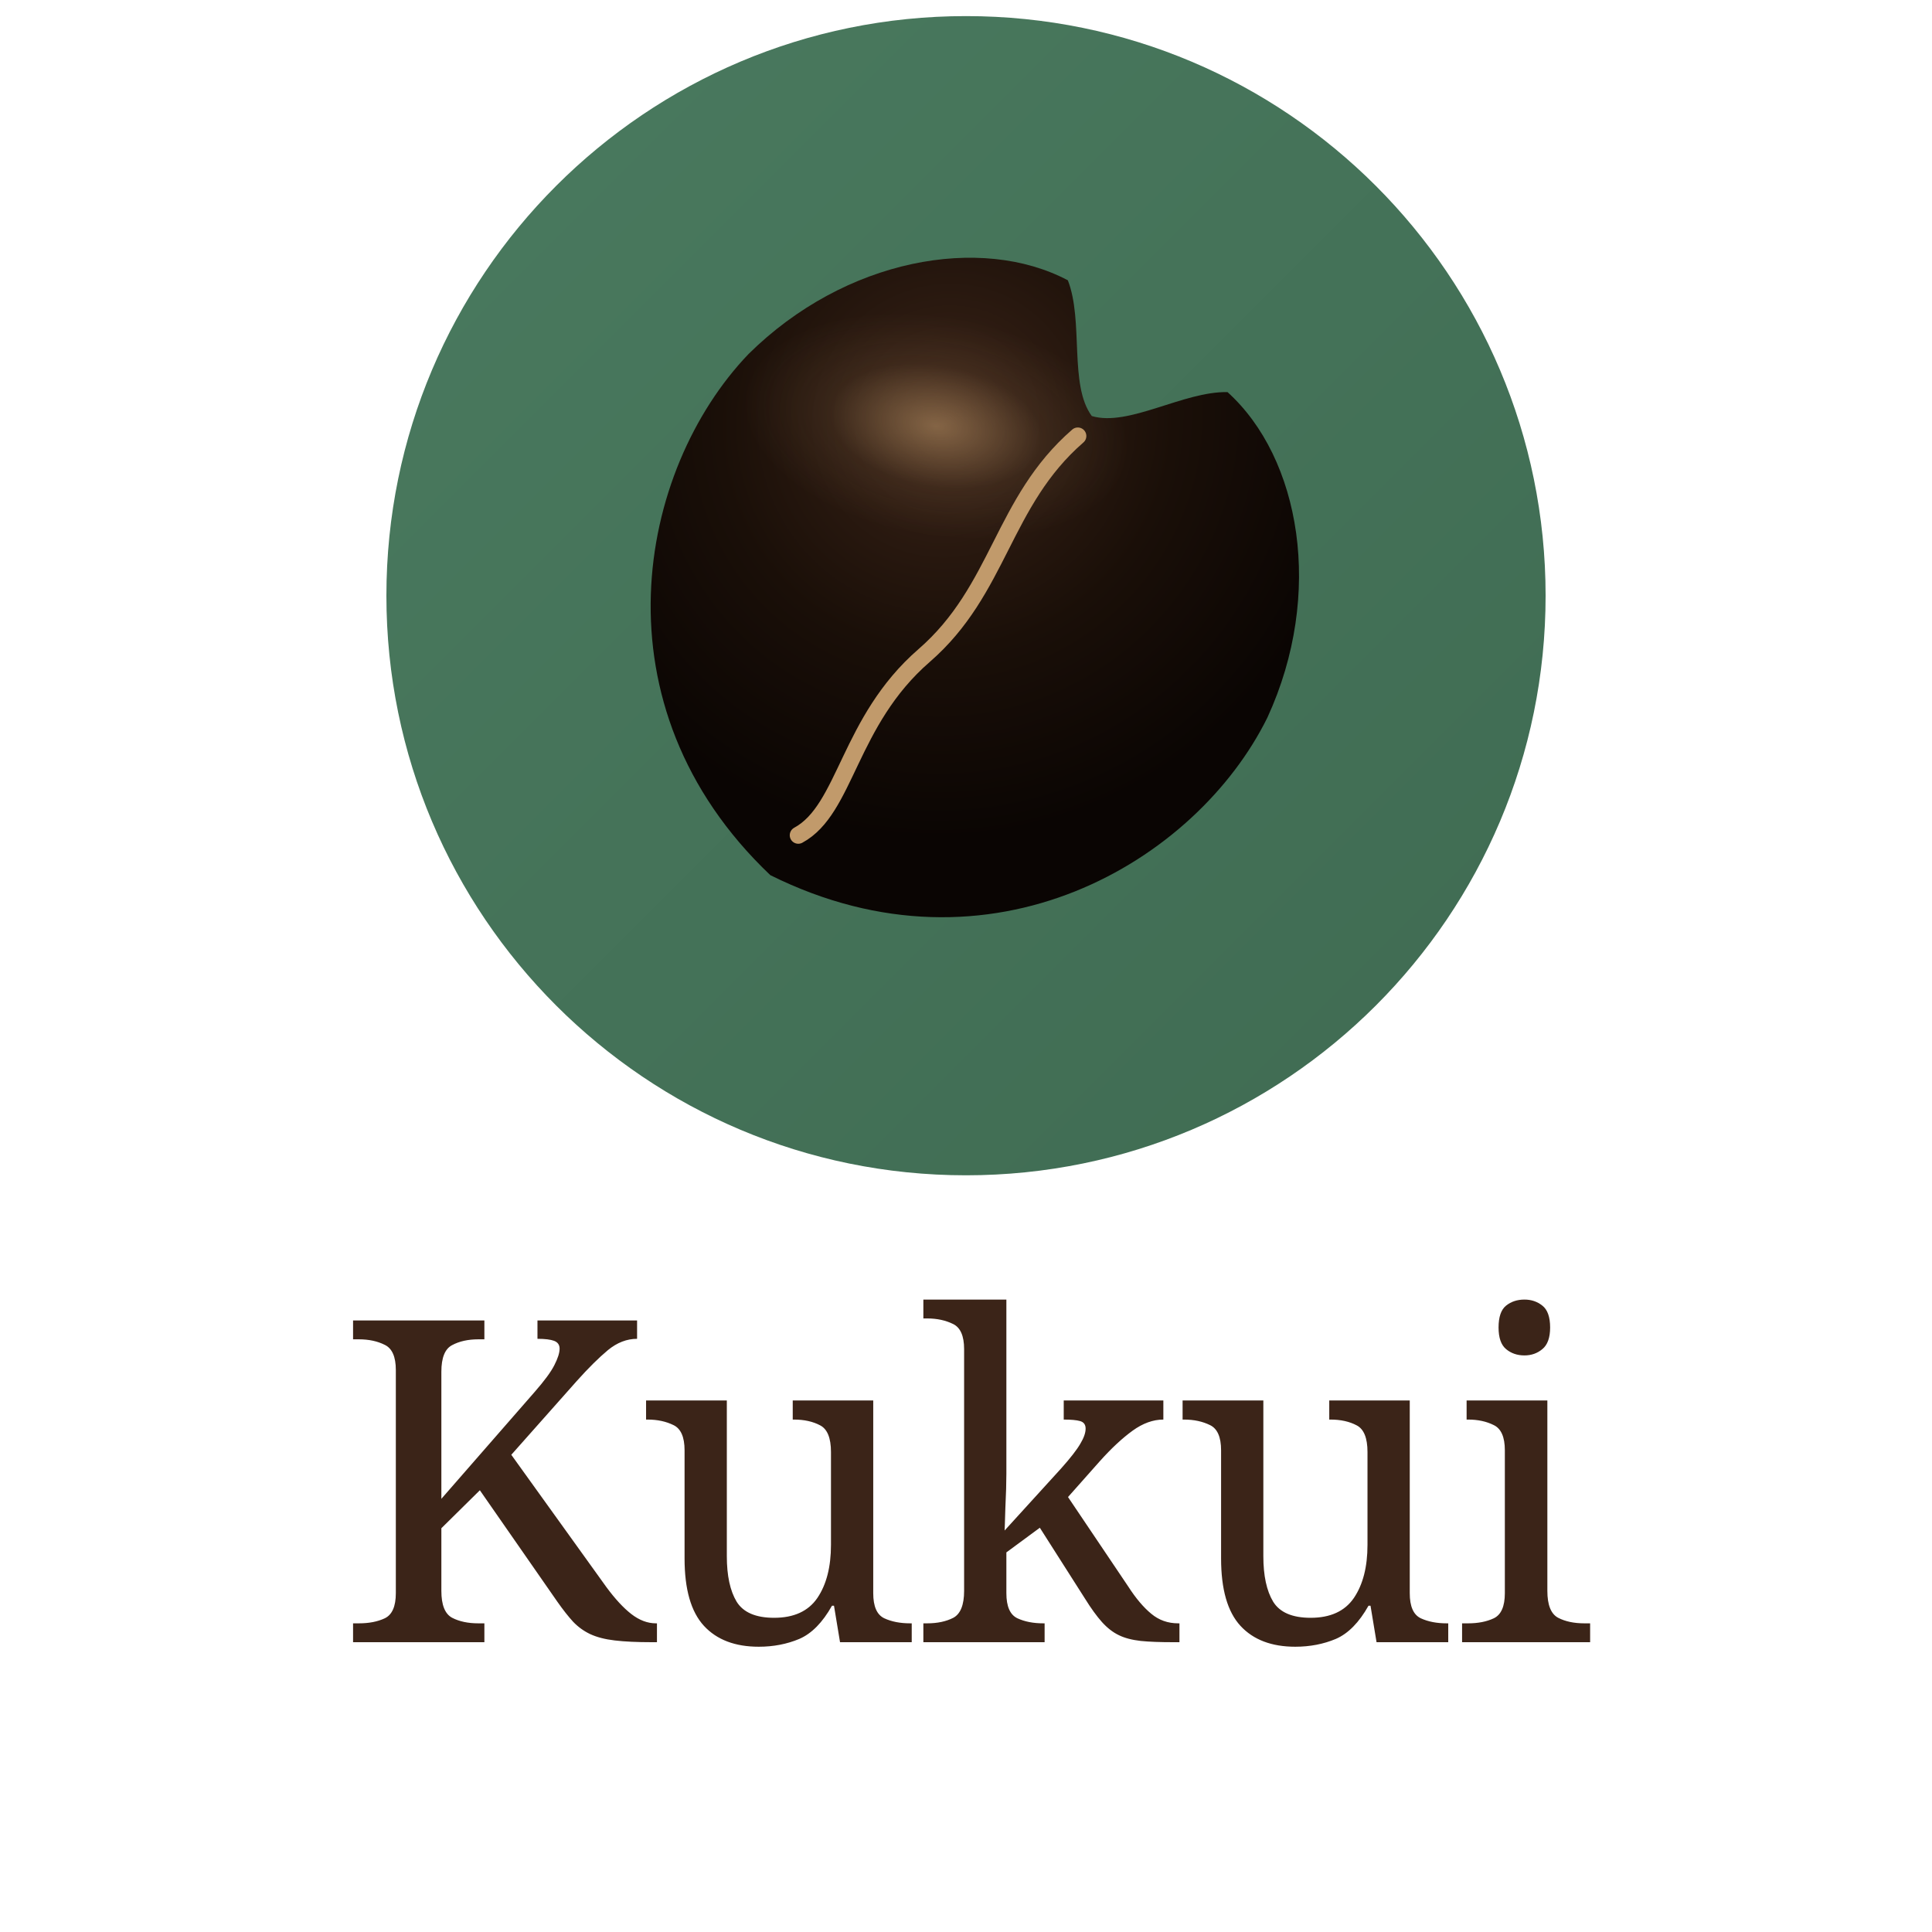
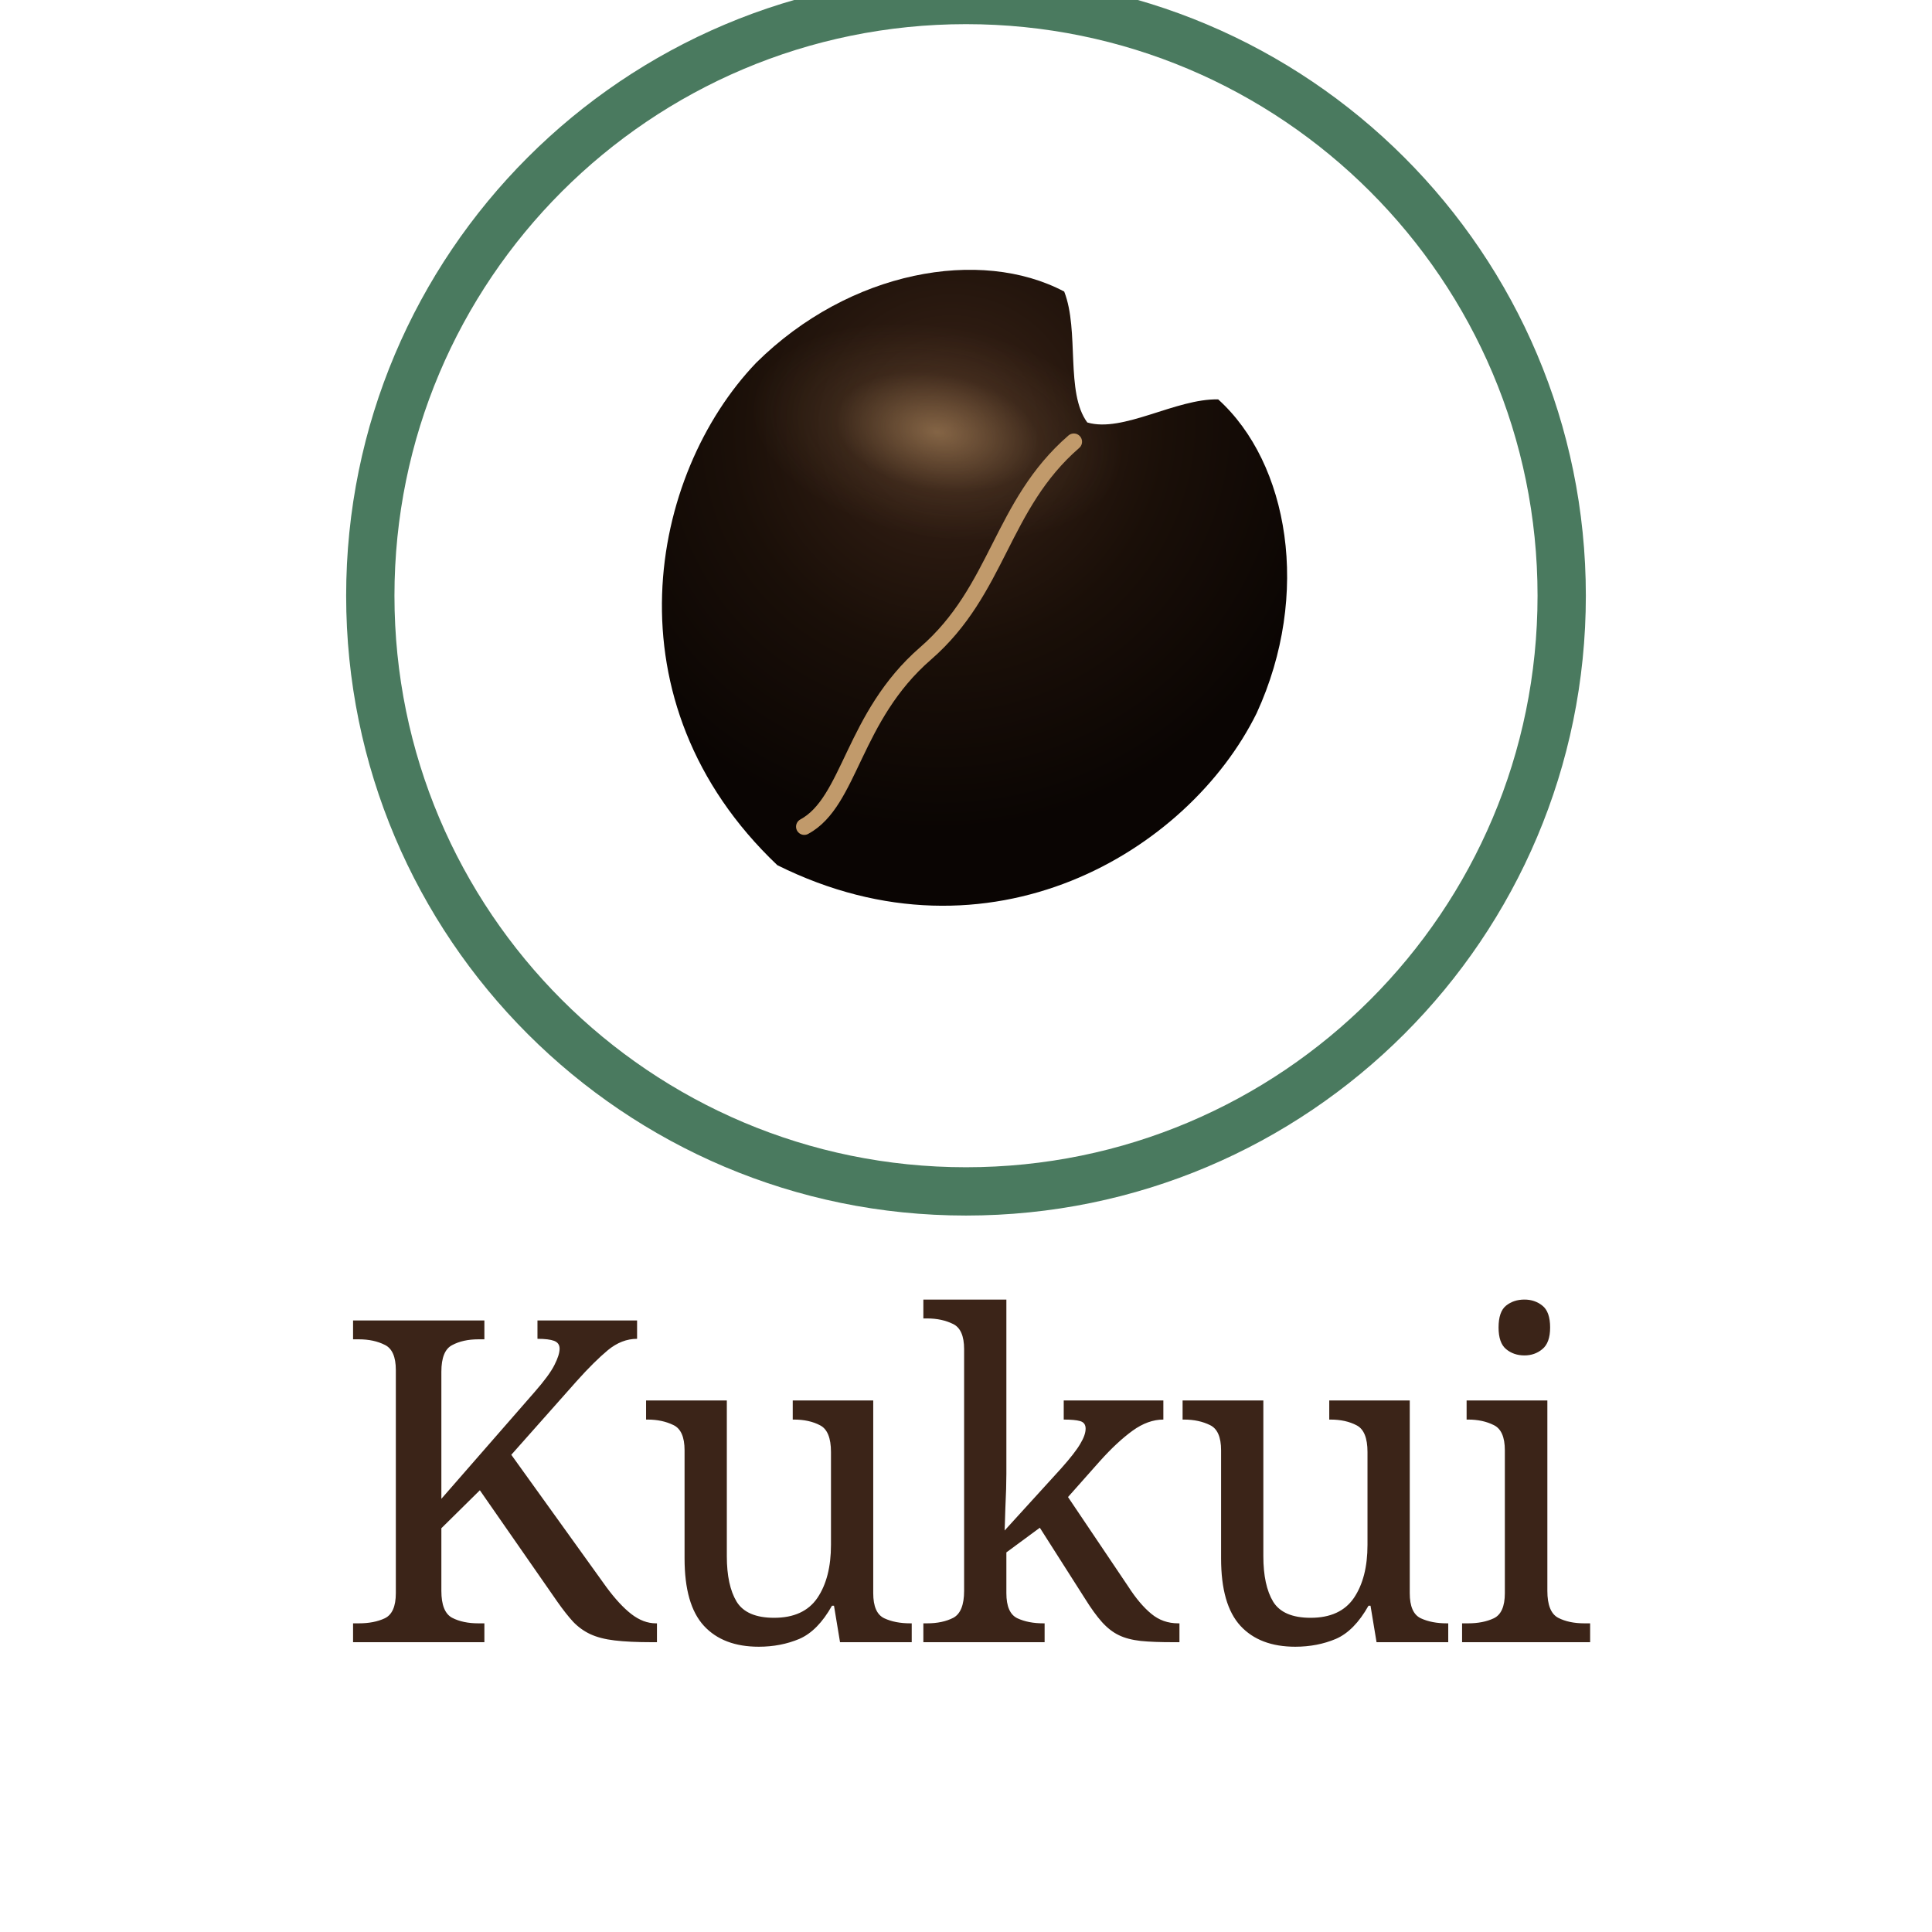
<svg xmlns="http://www.w3.org/2000/svg" width="120" height="120" viewBox="0 0 120 120" role="img" aria-label="Kukui">
  <defs>
-     <linearGradient id="kukui-disc" x1="0" y1="0" x2="1" y2="1">
-       <stop offset="0%" stop-color="#4a7a5f" />
-       <stop offset="100%" stop-color="#3f6b52" />
-     </linearGradient>
    <radialGradient id="kukui-body" cx="32%" cy="28%" r="64%">
      <stop offset="0%" stop-color="#3b2418" />
      <stop offset="55%" stop-color="#1a0f08" />
      <stop offset="100%" stop-color="#0a0503" />
    </radialGradient>
    <radialGradient id="kukui-gloss" cx="50%" cy="50%" r="50%">
      <stop offset="0%" stop-color="#c19a6b" stop-opacity="0.55" />
      <stop offset="55%" stop-color="#c19a6b" stop-opacity="0.10" />
      <stop offset="100%" stop-color="#c19a6b" stop-opacity="0" />
    </radialGradient>
    <clipPath id="kukui-clip">
      <path d="M24 6 C 16 7, 8 15, 6 26 C 4 39, 12 57, 32 60 C 52 57, 60 39, 58 26 C 56 15, 48 7, 40 6 C 37 8, 35 13, 32 14 C 29 13, 27 8, 24 6 Z" />
    </clipPath>
  </defs>
-   <circle cx="60" cy="37" r="36" fill="url(#kukui-disc)" />
-   <svg x="32" y="9" width="56" height="56" viewBox="-5 -5 74 74" overflow="visible">
+   <circle cx="60" cy="37" r="37" fill="none" stroke="#4a7a5f" stroke-width="3" />
+   <svg x="33" y="10" width="54" height="54" viewBox="-5 -5 74 74" overflow="visible">
    <g transform="rotate(35 32 32)">
      <path d="M24 6 C 16 7, 8 15, 6 26 C 4 39, 12 57, 32 60 C 52 57, 60 39, 58 26 C 56 15, 48 7, 40 6 C 37 8, 35 13, 32 14 C 29 13, 27 8, 24 6 Z" fill="url(#kukui-body)" />
      <g clip-path="url(#kukui-clip)">
        <ellipse cx="22" cy="22" rx="16" ry="9" fill="url(#kukui-gloss)" transform="rotate(-25 22 22)" />
      </g>
      <path d="M32 16 C 30 24, 34 30, 32 38 C 30 46, 34 52, 32 56" stroke="#c19a6b" stroke-width="1.4" stroke-linecap="round" fill="none" />
    </g>
  </svg>
  <text x="60" y="102" font-family="Georgia" font-size="28" font-weight="500" letter-spacing="-0.015em" text-anchor="middle" fill="#3b2418">Kukui</text>
</svg>
